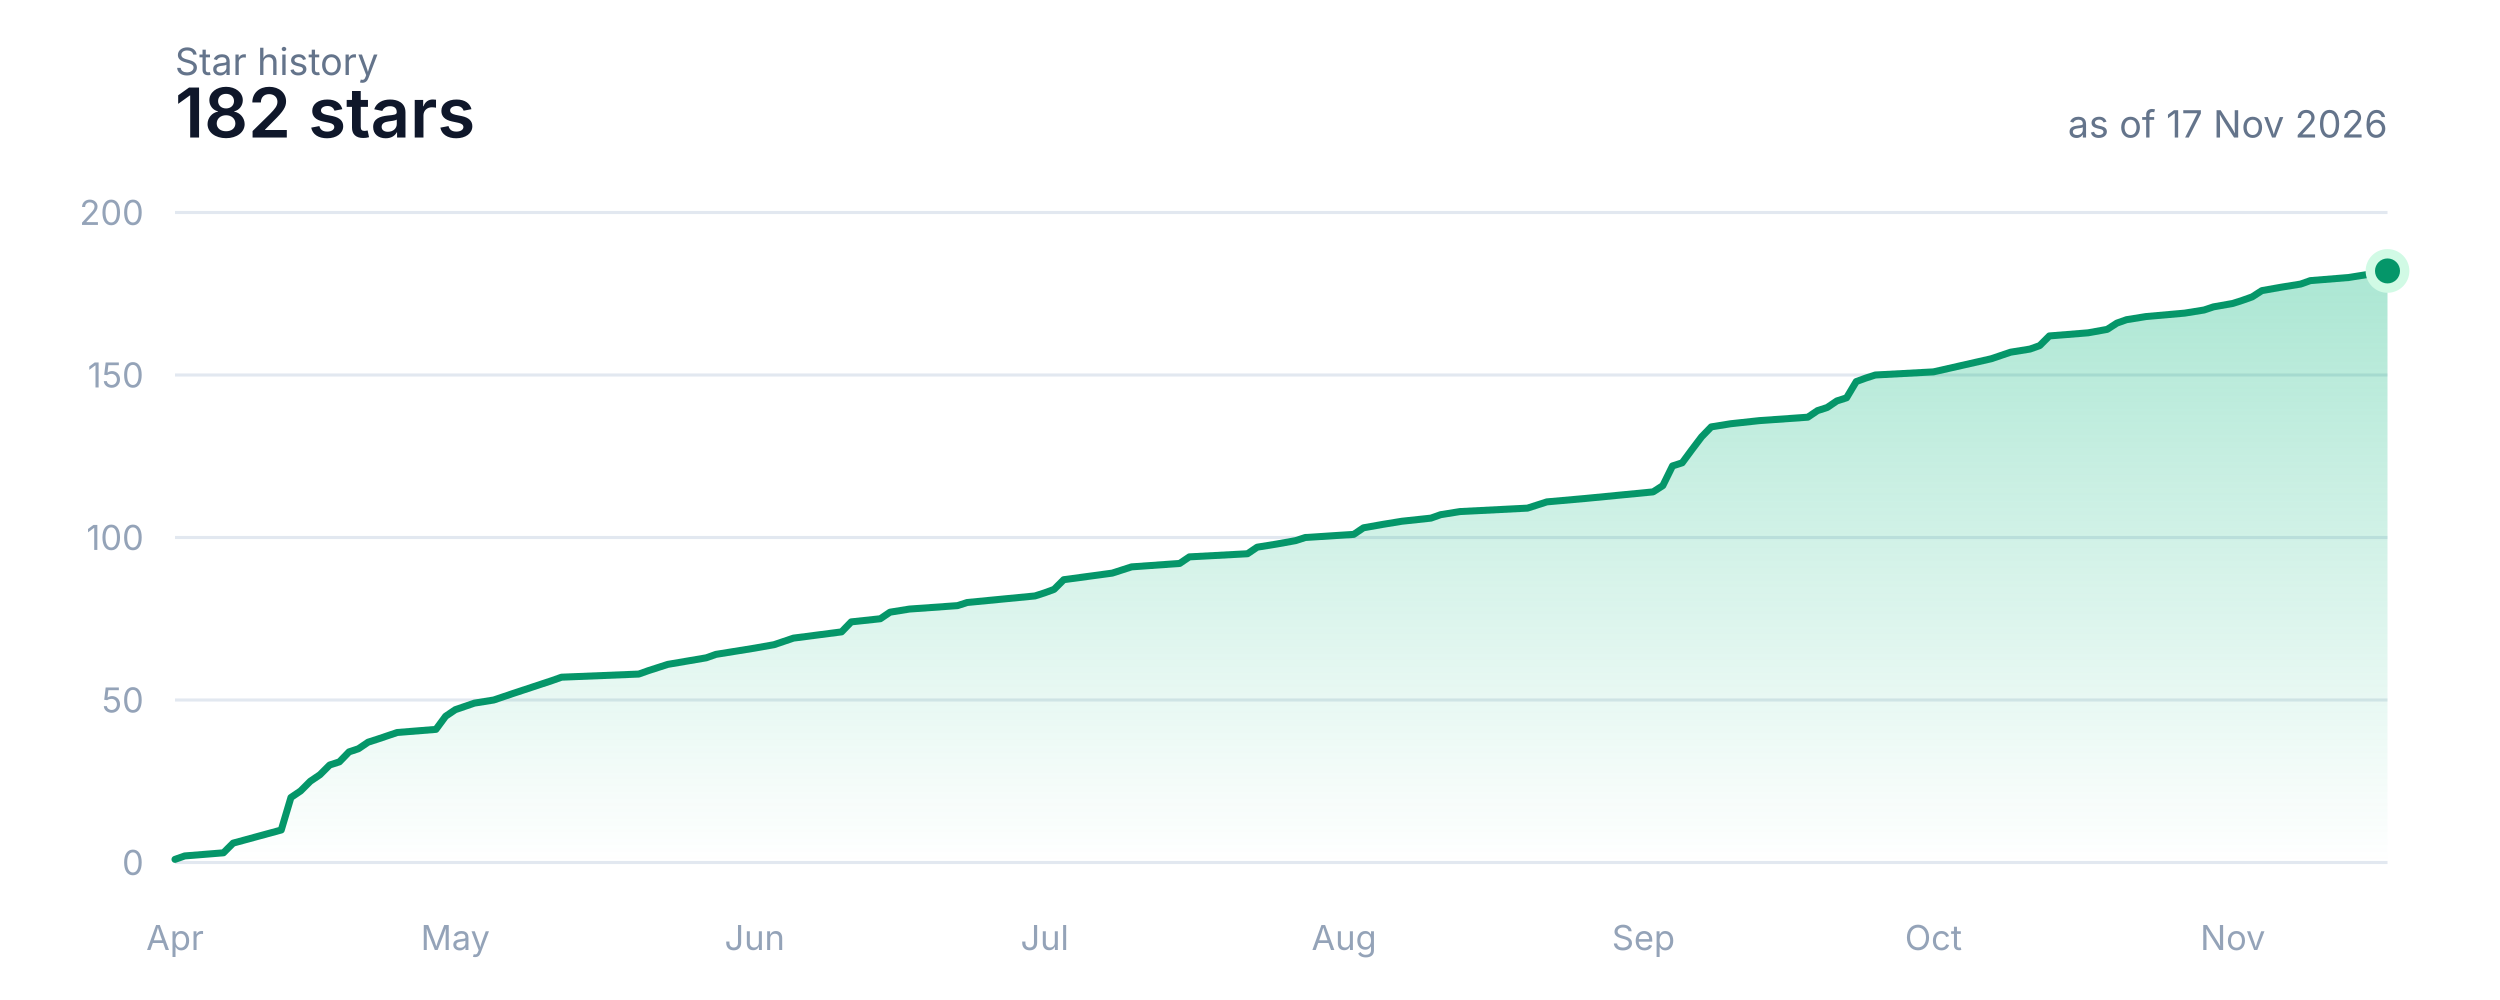
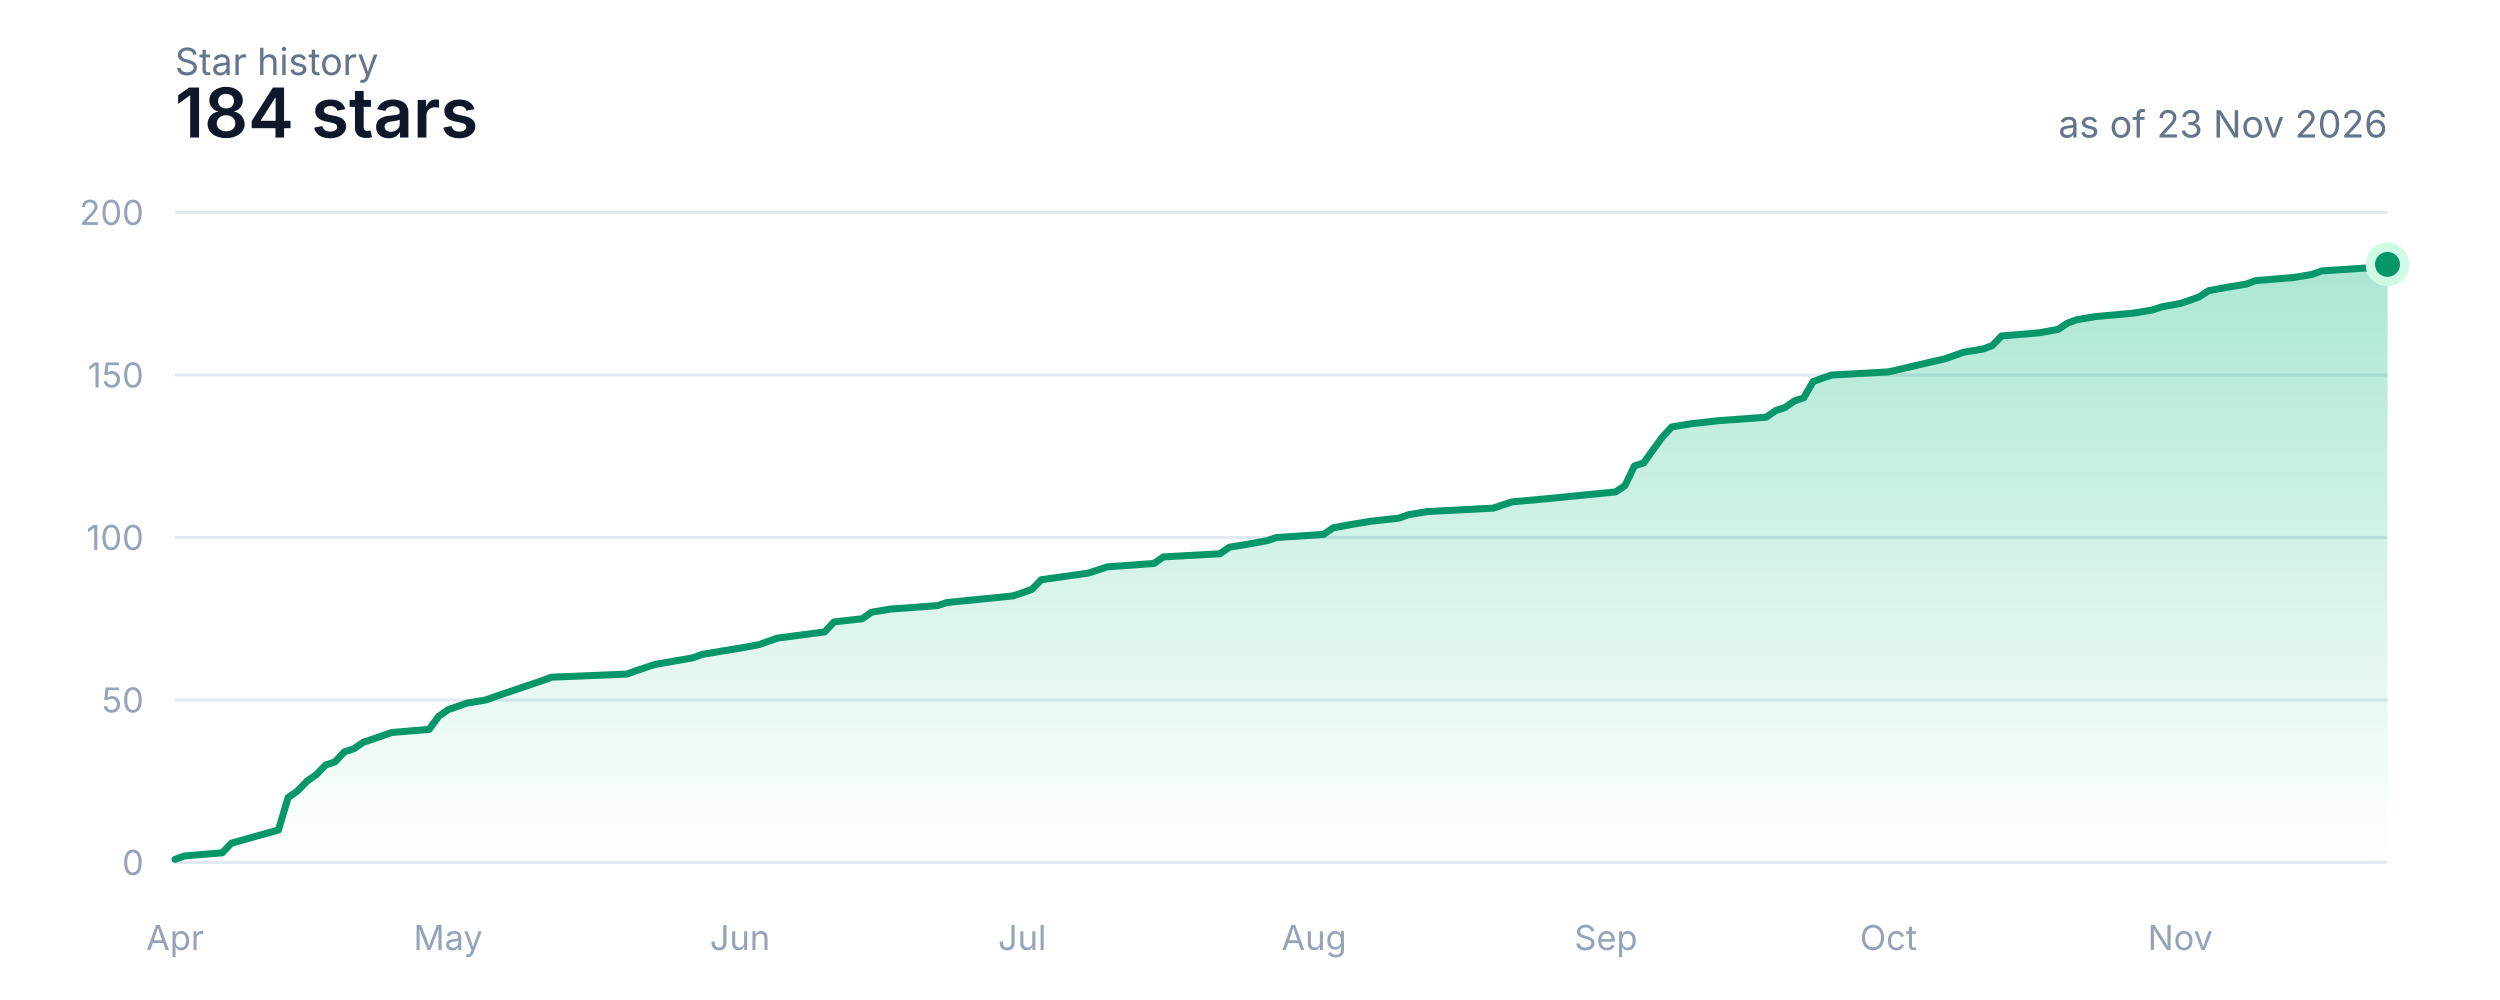
- <svg xmlns="http://www.w3.org/2000/svg" width="800" height="320" viewBox="0 0 800 320" role="img" aria-label="OpenSRE GitHub star history, 182 stars as of 2026-11-17">
+ <svg xmlns="http://www.w3.org/2000/svg" width="800" height="320" viewBox="0 0 800 320" role="img" aria-label="OpenSRE GitHub star history, 184 stars as of 2026-11-23">
  <rect width="100%" height="100%" fill="#ffffff" />
  <text x="56" y="24" fill="#64748b" font-family="ui-sans-serif, system-ui, -apple-system, sans-serif" font-size="12">Star history</text>
-   <text x="56" y="44" fill="#0f172a" font-family="ui-sans-serif, system-ui, -apple-system, sans-serif" font-size="22" font-weight="600">182 stars</text>
-   <text x="764" y="44" fill="#64748b" font-family="ui-sans-serif, system-ui, -apple-system, sans-serif" font-size="12" text-anchor="end">as of 17 Nov 2026</text>
+   <text x="56" y="44" fill="#0f172a" font-family="ui-sans-serif, system-ui, -apple-system, sans-serif" font-size="22" font-weight="600">184 stars</text>
+   <text x="764" y="44" fill="#64748b" font-family="ui-sans-serif, system-ui, -apple-system, sans-serif" font-size="12" text-anchor="end">as of 23 Nov 2026</text>
  <g font-family="ui-sans-serif, system-ui, -apple-system, sans-serif">
    <line x1="56" y1="276.0" x2="764" y2="276.0" stroke="#e2e8f0" stroke-width="1" />
    <text x="46" y="276.0" fill="#94a3b8" font-size="11" text-anchor="end" dominant-baseline="middle">0</text>
    <line x1="56" y1="224.0" x2="764" y2="224.0" stroke="#e2e8f0" stroke-width="1" />
    <text x="46" y="224.0" fill="#94a3b8" font-size="11" text-anchor="end" dominant-baseline="middle">50</text>
    <line x1="56" y1="172.0" x2="764" y2="172.0" stroke="#e2e8f0" stroke-width="1" />
    <text x="46" y="172.0" fill="#94a3b8" font-size="11" text-anchor="end" dominant-baseline="middle">100</text>
    <line x1="56" y1="120.0" x2="764" y2="120.0" stroke="#e2e8f0" stroke-width="1" />
    <text x="46" y="120.0" fill="#94a3b8" font-size="11" text-anchor="end" dominant-baseline="middle">150</text>
    <line x1="56" y1="68.0" x2="764" y2="68.0" stroke="#e2e8f0" stroke-width="1" />
    <text x="46" y="68.0" fill="#94a3b8" font-size="11" text-anchor="end" dominant-baseline="middle">200</text>
    <text x="56.0" y="304" fill="#94a3b8" font-size="11" text-anchor="middle">Apr</text>
-     <text x="145.7" y="304" fill="#94a3b8" font-size="11" text-anchor="middle">May</text>
-     <text x="241.5" y="304" fill="#94a3b8" font-size="11" text-anchor="middle">Jun</text>
-     <text x="334.3" y="304" fill="#94a3b8" font-size="11" text-anchor="middle">Jul</text>
-     <text x="430.1" y="304" fill="#94a3b8" font-size="11" text-anchor="middle">Aug</text>
-     <text x="525.9" y="304" fill="#94a3b8" font-size="11" text-anchor="middle">Sep</text>
-     <text x="618.7" y="304" fill="#94a3b8" font-size="11" text-anchor="middle">Oct</text>
-     <text x="714.5" y="304" fill="#94a3b8" font-size="11" text-anchor="middle">Nov</text>
+     <text x="143.4" y="304" fill="#94a3b8" font-size="11" text-anchor="middle">May</text>
+     <text x="236.8" y="304" fill="#94a3b8" font-size="11" text-anchor="middle">Jun</text>
+     <text x="327.1" y="304" fill="#94a3b8" font-size="11" text-anchor="middle">Jul</text>
+     <text x="420.5" y="304" fill="#94a3b8" font-size="11" text-anchor="middle">Aug</text>
+     <text x="513.9" y="304" fill="#94a3b8" font-size="11" text-anchor="middle">Sep</text>
+     <text x="604.3" y="304" fill="#94a3b8" font-size="11" text-anchor="middle">Oct</text>
+     <text x="697.7" y="304" fill="#94a3b8" font-size="11" text-anchor="middle">Nov</text>
  </g>
  <defs>
    <linearGradient id="fill-light" x1="0" y1="0" x2="0" y2="1">
      <stop offset="0%" stop-color="#10b981" stop-opacity="0.35" />
      <stop offset="100%" stop-color="#10b981" stop-opacity="0" />
    </linearGradient>
  </defs>
-   <path d="M56.0,275.0 L59.1,273.9 L71.5,272.9 L74.6,269.8 L90.0,265.6 L93.1,255.2 L96.2,253.1 L99.3,250.0 L102.4,247.9 L105.5,244.8 L108.6,243.8 L111.7,240.6 L114.7,239.6 L117.8,237.5 L120.9,236.5 L127.1,234.4 L139.5,233.4 L142.6,229.2 L145.7,227.1 L151.8,225.0 L158.0,224.0 L164.2,221.9 L176.6,217.8 L179.7,216.7 L204.4,215.7 L207.5,214.6 L210.6,213.6 L213.7,212.6 L226.0,210.5 L229.1,209.4 L235.3,208.4 L241.5,207.4 L247.7,206.3 L253.9,204.2 L269.3,202.2 L272.4,199.0 L281.7,198.0 L284.8,195.9 L291.0,194.9 L306.4,193.8 L309.5,192.8 L331.2,190.7 L334.3,189.7 L337.3,188.6 L340.4,185.5 L355.9,183.4 L359.0,182.4 L362.1,181.4 L377.5,180.3 L380.6,178.2 L399.2,177.2 L402.3,175.1 L408.5,174.1 L414.6,173.0 L417.7,172.0 L433.2,171.0 L436.3,168.9 L442.5,167.8 L448.6,166.8 L457.9,165.8 L461.0,164.7 L467.2,163.7 L488.8,162.6 L495.0,160.6 L507.4,159.5 L529.0,157.4 L532.1,155.4 L535.2,149.1 L538.3,148.1 L541.4,143.9 L544.5,139.8 L547.6,136.6 L553.8,135.6 L563.0,134.6 L578.5,133.5 L581.6,131.4 L584.7,130.4 L587.8,128.3 L590.9,127.3 L594.0,122.1 L597.0,121.0 L600.1,120.0 L618.7,119.0 L637.2,114.8 L643.4,112.7 L649.6,111.7 L652.7,110.6 L655.8,107.5 L668.2,106.5 L674.3,105.4 L677.4,103.4 L680.5,102.3 L686.7,101.3 L699.1,100.2 L705.3,99.2 L708.3,98.2 L714.5,97.1 L717.6,96.1 L720.7,95.0 L723.8,93.0 L730.0,91.9 L736.2,90.9 L739.3,89.8 L751.6,88.8 L757.8,87.8 L760.9,86.7 L764.0,86.7 L764.0,276.0 L56.0,276.0 Z" fill="url(#fill-light)" />
-   <path d="M56.0,275.0 L59.1,273.9 L71.5,272.9 L74.6,269.8 L90.0,265.6 L93.1,255.2 L96.2,253.1 L99.3,250.0 L102.4,247.9 L105.5,244.8 L108.6,243.8 L111.7,240.6 L114.7,239.6 L117.8,237.5 L120.9,236.5 L127.1,234.4 L139.5,233.4 L142.6,229.2 L145.7,227.1 L151.8,225.0 L158.0,224.0 L164.2,221.9 L176.6,217.8 L179.7,216.7 L204.4,215.7 L207.5,214.6 L210.6,213.6 L213.7,212.6 L226.0,210.5 L229.1,209.4 L235.3,208.4 L241.5,207.4 L247.7,206.3 L253.9,204.2 L269.3,202.2 L272.4,199.0 L281.7,198.0 L284.8,195.9 L291.0,194.9 L306.4,193.8 L309.5,192.8 L331.2,190.7 L334.3,189.7 L337.3,188.6 L340.4,185.5 L355.9,183.4 L359.0,182.4 L362.1,181.4 L377.5,180.3 L380.6,178.2 L399.2,177.2 L402.3,175.1 L408.5,174.1 L414.6,173.0 L417.7,172.0 L433.2,171.0 L436.3,168.9 L442.5,167.8 L448.6,166.8 L457.9,165.8 L461.0,164.7 L467.2,163.7 L488.8,162.6 L495.0,160.6 L507.4,159.5 L529.0,157.4 L532.1,155.4 L535.2,149.1 L538.3,148.1 L541.4,143.9 L544.5,139.8 L547.6,136.6 L553.8,135.6 L563.0,134.6 L578.5,133.5 L581.6,131.4 L584.7,130.4 L587.8,128.3 L590.9,127.3 L594.0,122.1 L597.0,121.0 L600.1,120.0 L618.7,119.0 L637.2,114.8 L643.4,112.7 L649.6,111.7 L652.7,110.6 L655.8,107.5 L668.2,106.5 L674.3,105.4 L677.4,103.4 L680.5,102.3 L686.7,101.3 L699.1,100.2 L705.3,99.2 L708.3,98.2 L714.5,97.1 L717.6,96.1 L720.7,95.0 L723.8,93.0 L730.0,91.9 L736.2,90.9 L739.3,89.8 L751.6,88.8 L757.8,87.8 L760.9,86.7 L764.0,86.7" fill="none" stroke="#059669" stroke-width="2.25" stroke-linecap="round" stroke-linejoin="round" />
-   <circle cx="764.0" cy="86.7" r="7" fill="#d1fae5" />
-   <circle cx="764.0" cy="86.7" r="4" fill="#059669" />
+   <path d="M56.0,275.0 L59.0,273.9 L71.1,272.9 L74.1,269.8 L89.1,265.6 L92.2,255.2 L95.2,253.1 L98.2,250.0 L101.2,247.9 L104.2,244.8 L107.2,243.8 L110.2,240.6 L113.2,239.6 L116.3,237.5 L119.3,236.5 L125.3,234.4 L137.3,233.4 L140.4,229.2 L143.4,227.1 L149.4,225.0 L155.4,224.0 L161.4,221.9 L173.5,217.8 L176.5,216.7 L200.6,215.7 L203.6,214.6 L206.6,213.6 L209.7,212.6 L221.7,210.5 L224.7,209.4 L230.7,208.4 L236.8,207.4 L242.8,206.3 L248.8,204.2 L263.9,202.2 L266.9,199.0 L275.9,198.0 L278.9,195.9 L285.0,194.9 L300.0,193.8 L303.0,192.8 L324.1,190.7 L327.1,189.7 L330.2,188.6 L333.2,185.5 L348.2,183.4 L351.3,182.4 L354.3,181.4 L369.3,180.3 L372.3,178.2 L390.4,177.2 L393.4,175.1 L399.5,174.1 L405.5,173.0 L408.5,172.0 L423.6,171.0 L426.6,168.9 L432.6,167.8 L438.6,166.8 L447.7,165.8 L450.7,164.7 L456.7,163.7 L477.8,162.6 L483.8,160.6 L495.9,159.5 L517.0,157.4 L520.0,155.4 L523.0,149.1 L526.0,148.1 L529.0,143.9 L532.0,139.8 L535.0,136.6 L541.1,135.6 L550.1,134.6 L565.2,133.5 L568.2,131.4 L571.2,130.4 L574.2,128.3 L577.2,127.3 L580.2,122.1 L583.2,121.0 L586.2,120.0 L604.3,119.0 L622.4,114.8 L628.4,112.7 L634.5,111.7 L637.5,110.6 L640.5,107.5 L652.5,106.5 L658.6,105.4 L661.6,103.4 L664.6,102.3 L670.6,101.3 L682.7,100.2 L688.7,99.2 L691.7,98.2 L697.7,97.1 L700.7,96.1 L703.7,95.0 L706.8,93.0 L712.8,91.9 L718.8,90.9 L721.8,89.8 L733.9,88.8 L739.9,87.8 L742.9,86.7 L758.0,85.7 L761.0,84.6 L764.0,84.6 L764.0,276.0 L56.0,276.0 Z" fill="url(#fill-light)" />
+   <path d="M56.0,275.0 L59.0,273.9 L71.1,272.9 L74.1,269.8 L89.1,265.6 L92.2,255.2 L95.2,253.1 L98.2,250.0 L101.2,247.9 L104.2,244.8 L107.2,243.8 L110.2,240.6 L113.2,239.6 L116.3,237.5 L119.3,236.5 L125.3,234.4 L137.3,233.4 L140.4,229.2 L143.4,227.1 L149.4,225.0 L155.4,224.0 L161.4,221.9 L173.5,217.8 L176.5,216.7 L200.6,215.7 L203.6,214.6 L206.6,213.6 L209.7,212.6 L221.7,210.5 L224.7,209.4 L230.7,208.4 L236.8,207.4 L242.8,206.3 L248.8,204.2 L263.9,202.2 L266.9,199.0 L275.9,198.0 L278.9,195.9 L285.0,194.9 L300.0,193.8 L303.0,192.8 L324.1,190.7 L327.1,189.7 L330.2,188.6 L333.2,185.5 L348.2,183.4 L351.3,182.4 L354.3,181.4 L369.3,180.3 L372.3,178.2 L390.4,177.2 L393.4,175.1 L399.5,174.1 L405.5,173.0 L408.5,172.0 L423.6,171.0 L426.6,168.9 L432.6,167.8 L438.6,166.8 L447.7,165.8 L450.7,164.7 L456.7,163.7 L477.8,162.6 L483.8,160.6 L495.9,159.5 L517.0,157.4 L520.0,155.4 L523.0,149.1 L526.0,148.1 L529.0,143.9 L532.0,139.8 L535.0,136.6 L541.1,135.6 L550.1,134.6 L565.2,133.5 L568.2,131.4 L571.2,130.4 L574.2,128.3 L577.2,127.3 L580.2,122.1 L583.2,121.0 L586.2,120.0 L604.3,119.0 L622.4,114.8 L628.4,112.7 L634.5,111.7 L637.5,110.6 L640.5,107.5 L652.5,106.5 L658.6,105.4 L661.6,103.4 L664.6,102.3 L670.6,101.3 L682.7,100.2 L688.7,99.2 L691.7,98.2 L697.7,97.1 L700.7,96.1 L703.7,95.0 L706.8,93.0 L712.8,91.9 L718.8,90.9 L721.8,89.8 L733.9,88.8 L739.9,87.8 L742.9,86.7 L758.0,85.7 L761.0,84.6 L764.0,84.6" fill="none" stroke="#059669" stroke-width="2.25" stroke-linecap="round" stroke-linejoin="round" />
+   <circle cx="764.0" cy="84.6" r="7" fill="#d1fae5" />
+   <circle cx="764.0" cy="84.6" r="4" fill="#059669" />
</svg>
